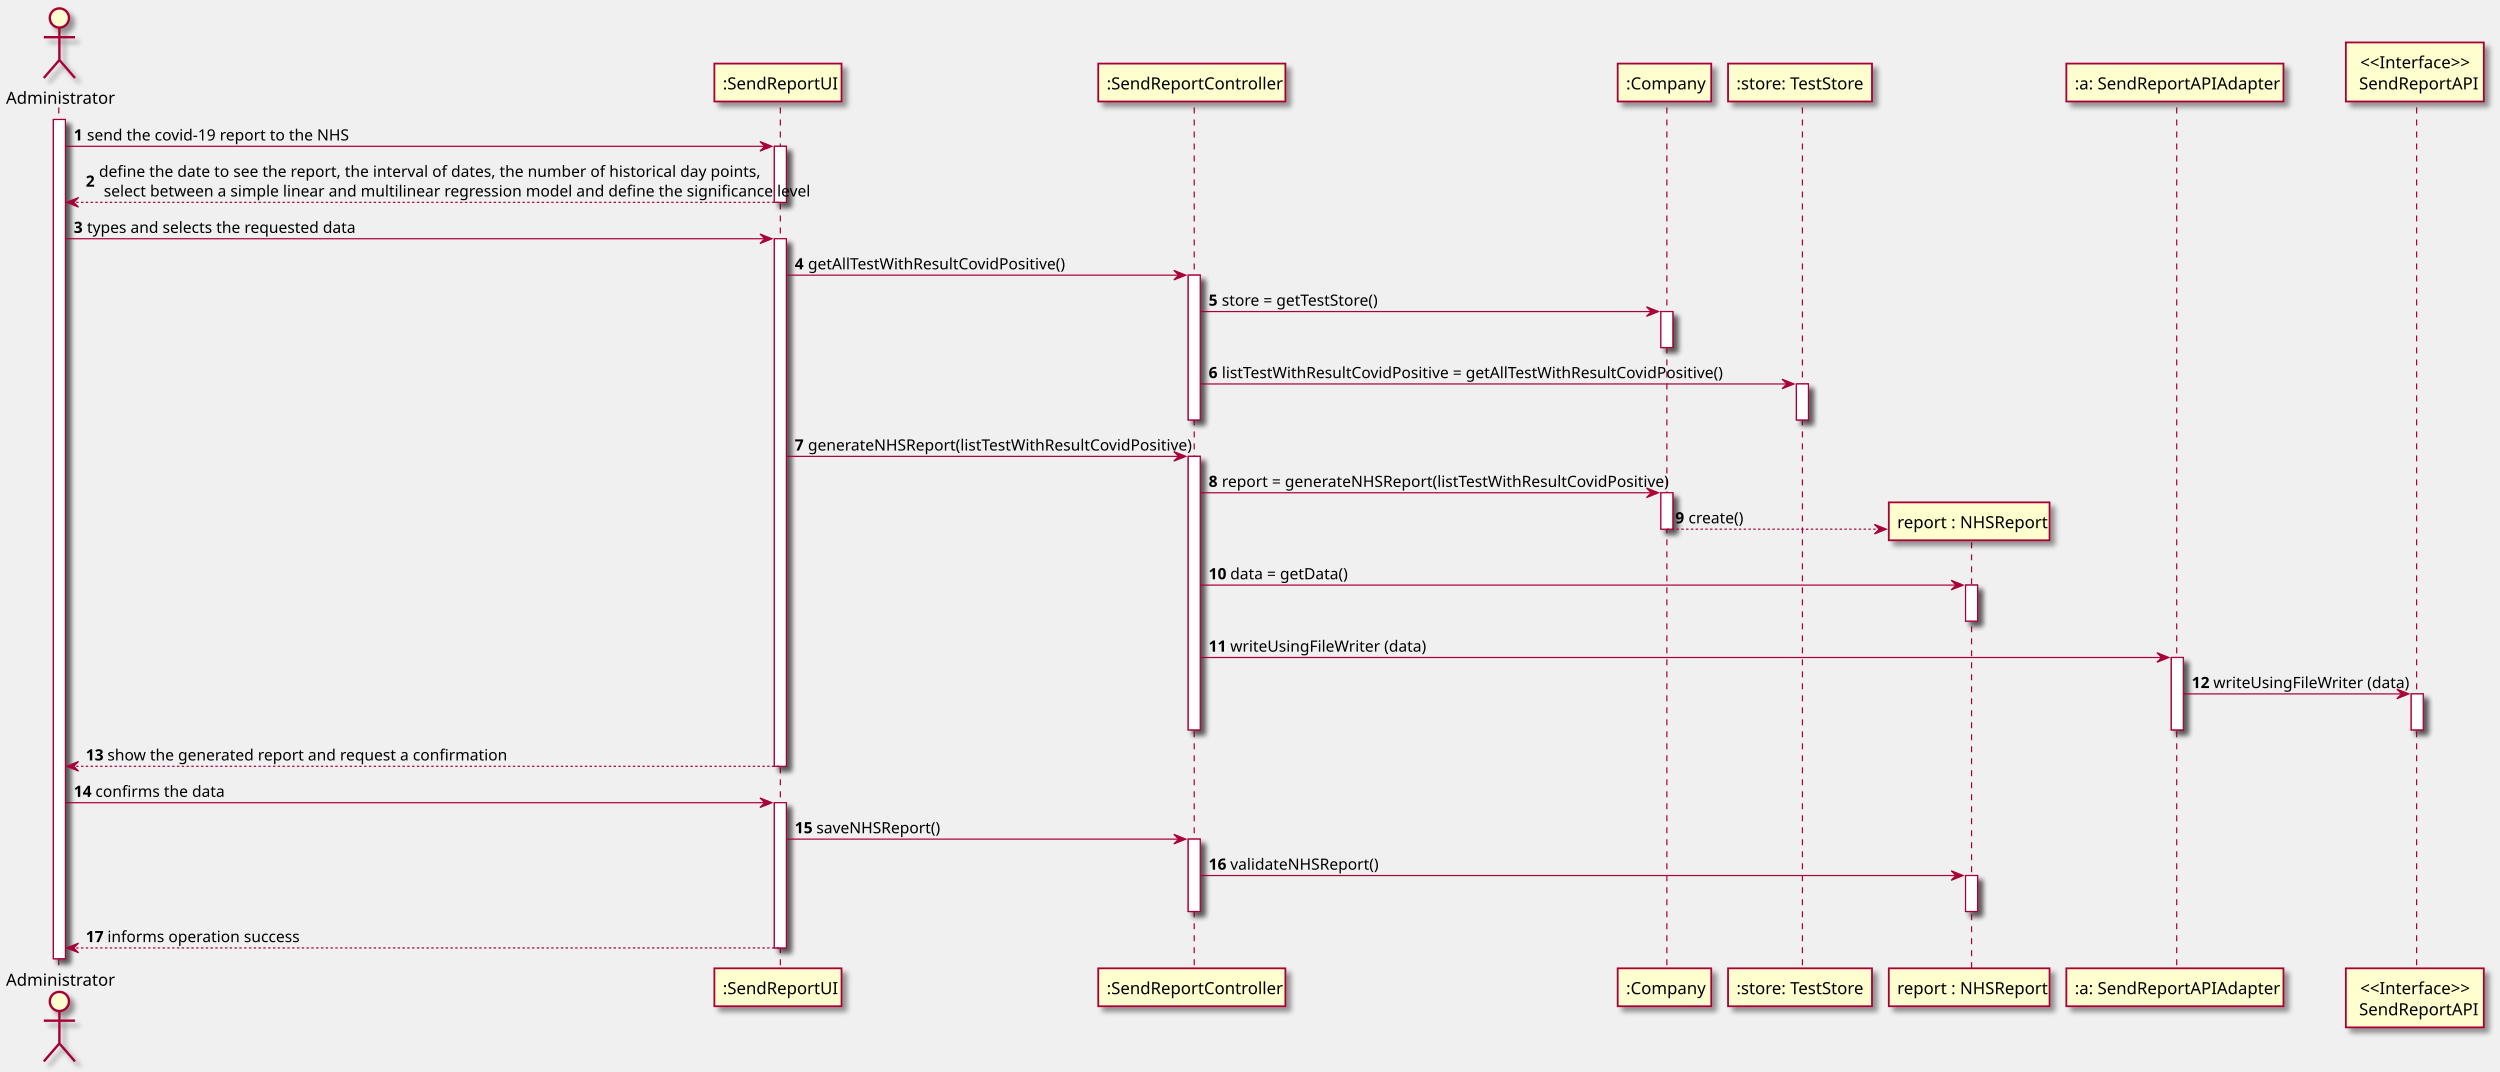
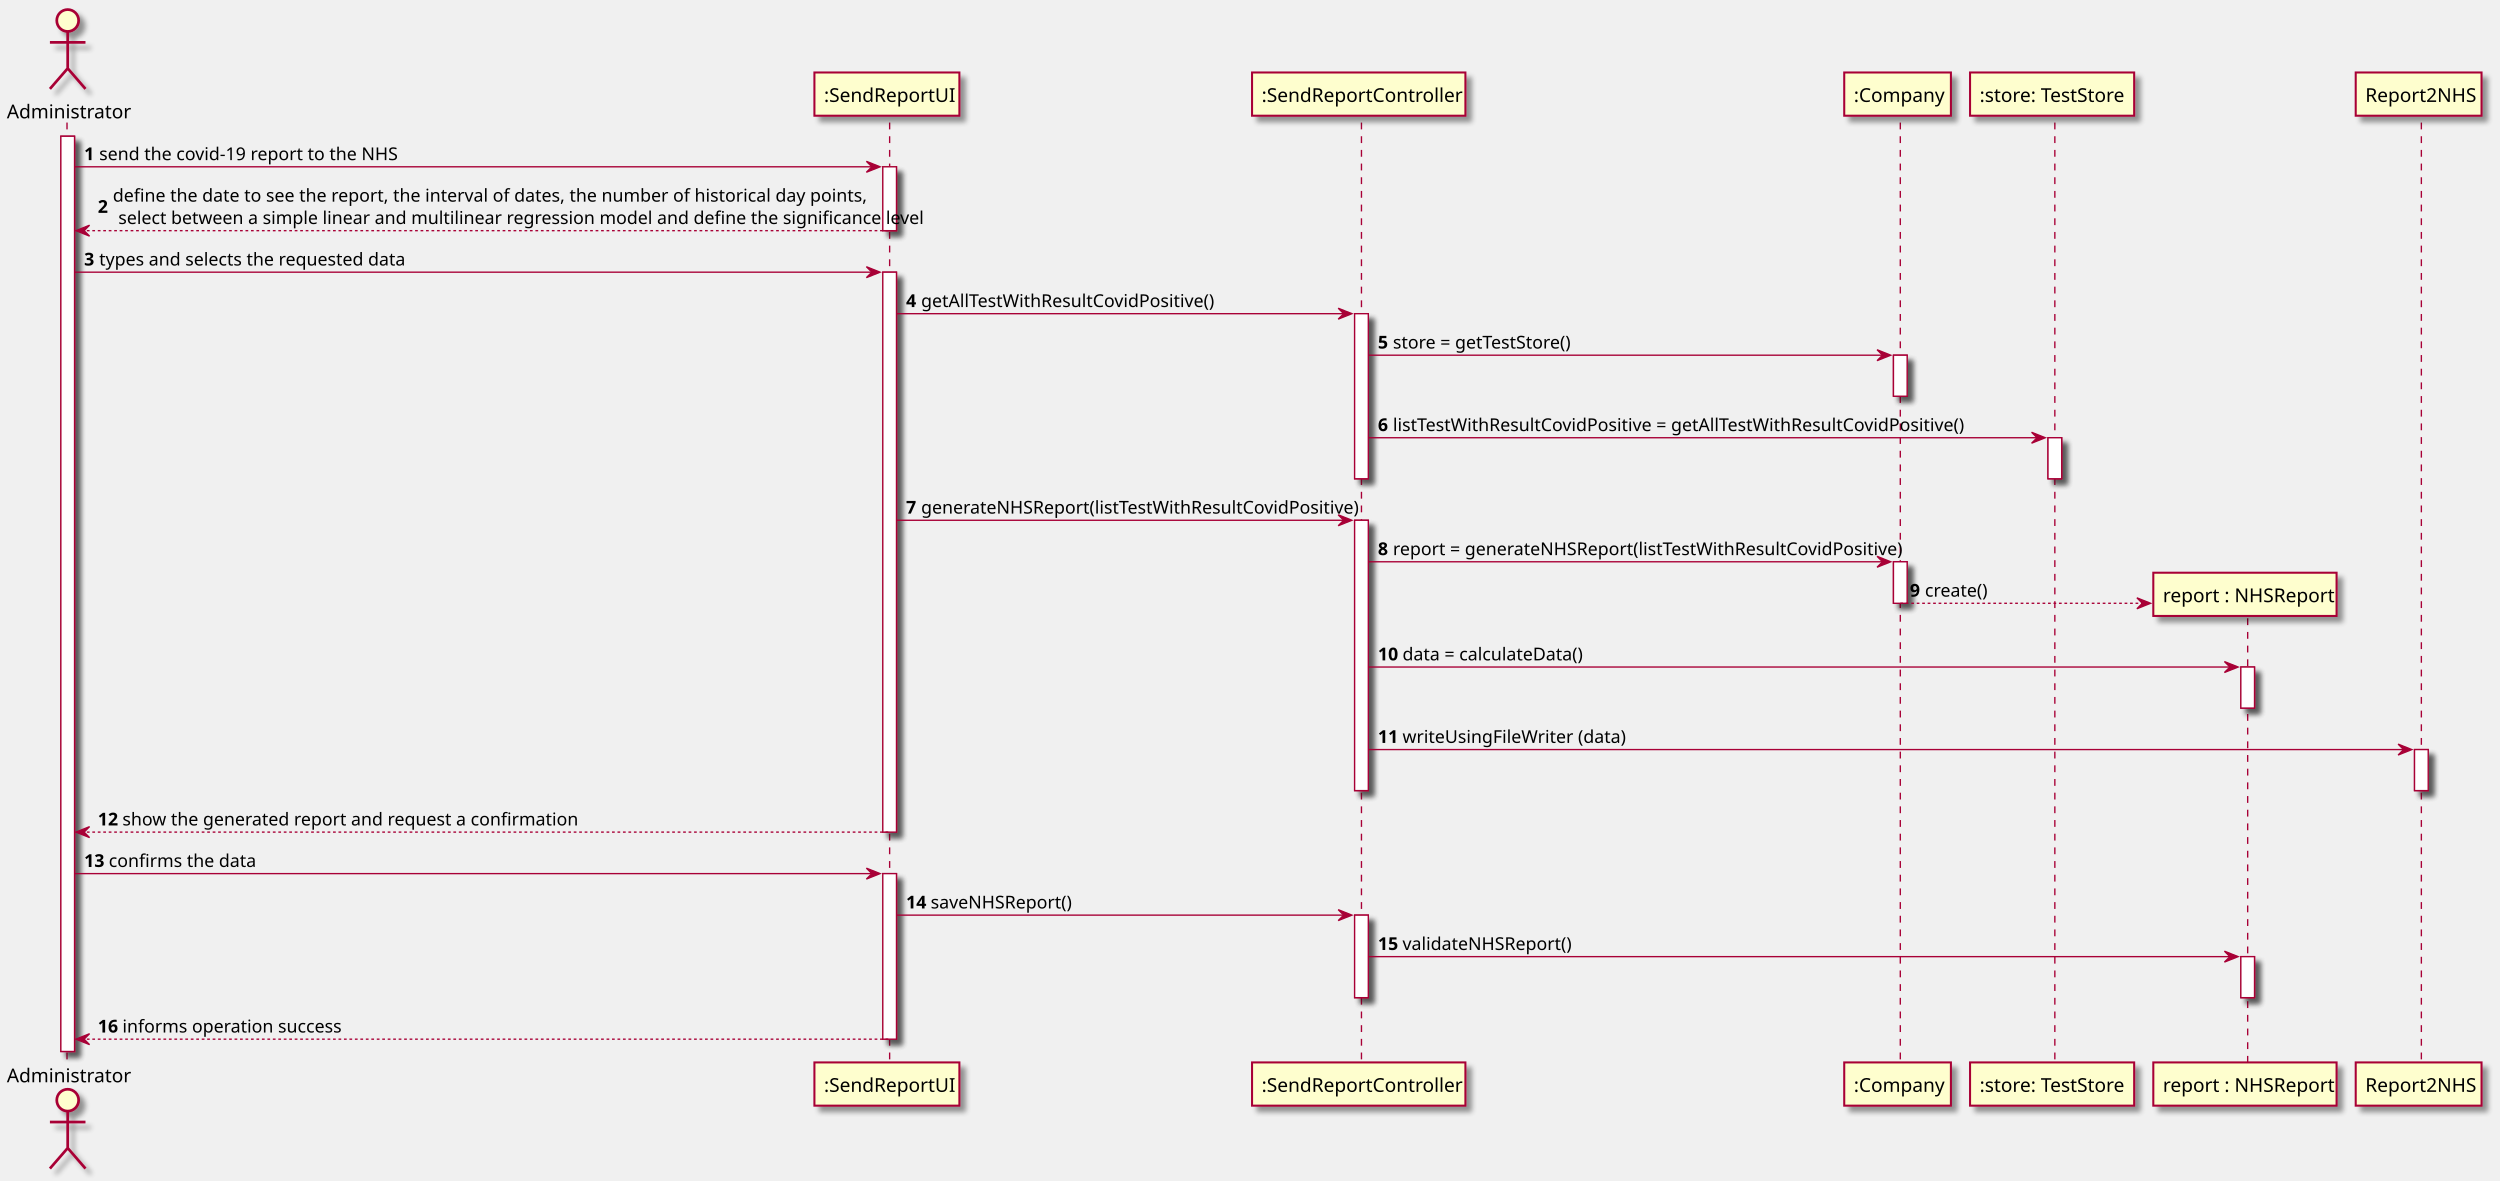
- <svg xmlns="http://www.w3.org/2000/svg" contentScriptType="application/ecmascript" contentStyleType="text/css" height="893px" preserveAspectRatio="none" style="width:2084px;height:893px;" version="1.1" viewBox="0 0 2084 893" width="2084px" zoomAndPan="magnify">
+ <svg xmlns="http://www.w3.org/2000/svg" contentScriptType="application/ecmascript" contentStyleType="text/css" height="863px" preserveAspectRatio="none" style="width:1828px;height:863px;" version="1.1" viewBox="0 0 1828 863" width="1828px" zoomAndPan="magnify">
  <defs>
-     <filter height="300%" id="fz4m3hgzjicic" width="300%" x="-1" y="-1">
+     <filter height="300%" id="f1ofck6thj47mk" width="300%" x="-1" y="-1">
      <feGaussianBlur result="blurOut" stdDeviation="2.0" />
      <feColorMatrix in="blurOut" result="blurOut2" type="matrix" values="0 0 0 0 0 0 0 0 0 0 0 0 0 0 0 0 0 0 .4 0" />
      <feOffset dx="4.0" dy="4.0" in="blurOut2" result="blurOut3" />
      <feBlend in="SourceGraphic" in2="blurOut3" mode="normal" />
    </filter>
  </defs>
  <g>
-     <rect fill="#FFFFFF" filter="url(#fz4m3hgzjicic)" height="699.586" style="stroke:#A80036;stroke-width:1.0;" width="10" x="44.5" y="99.609" />
-     <rect fill="#FFFFFF" filter="url(#fz4m3hgzjicic)" height="46.703" style="stroke:#A80036;stroke-width:1.0;" width="10" x="645.5" y="121.961" />
-     <rect fill="#FFFFFF" filter="url(#fz4m3hgzjicic)" height="439.773" style="stroke:#A80036;stroke-width:1.0;" width="10" x="645.5" y="199.016" />
-     <rect fill="#FFFFFF" filter="url(#fz4m3hgzjicic)" height="121.055" style="stroke:#A80036;stroke-width:1.0;" width="10" x="645.5" y="669.141" />
-     <rect fill="#FFFFFF" filter="url(#fz4m3hgzjicic)" height="120.703" style="stroke:#A80036;stroke-width:1.0;" width="10" x="990.5" y="229.367" />
-     <rect fill="#FFFFFF" filter="url(#fz4m3hgzjicic)" height="228.016" style="stroke:#A80036;stroke-width:1.0;" width="10" x="990.5" y="380.422" />
-     <rect fill="#FFFFFF" filter="url(#fz4m3hgzjicic)" height="60.352" style="stroke:#A80036;stroke-width:1.0;" width="10" x="990.5" y="699.492" />
-     <rect fill="#FFFFFF" filter="url(#fz4m3hgzjicic)" height="30" style="stroke:#A80036;stroke-width:1.0;" width="10" x="1384.5" y="259.719" />
-     <rect fill="#FFFFFF" filter="url(#fz4m3hgzjicic)" height="30.352" style="stroke:#A80036;stroke-width:1.0;" width="10" x="1384.5" y="410.773" />
-     <rect fill="#FFFFFF" filter="url(#fz4m3hgzjicic)" height="30" style="stroke:#A80036;stroke-width:1.0;" width="10" x="1497.5" y="320.07" />
-     <rect fill="#FFFFFF" filter="url(#fz4m3hgzjicic)" height="30" style="stroke:#A80036;stroke-width:1.0;" width="10" x="1638.5" y="487.734" />
-     <rect fill="#FFFFFF" filter="url(#fz4m3hgzjicic)" height="30" style="stroke:#A80036;stroke-width:1.0;" width="10" x="1638.5" y="729.844" />
-     <rect fill="#FFFFFF" filter="url(#fz4m3hgzjicic)" height="60.352" style="stroke:#A80036;stroke-width:1.0;" width="10" x="1810" y="548.086" />
-     <rect fill="#FFFFFF" filter="url(#fz4m3hgzjicic)" height="30" style="stroke:#A80036;stroke-width:1.0;" width="10" x="2010" y="578.438" />
-     <line style="stroke:#A80036;stroke-width:1.0;stroke-dasharray:5.0,5.0;" x1="49" x2="49" y1="89.609" y2="808.195" />
-     <line style="stroke:#A80036;stroke-width:1.0;stroke-dasharray:5.0,5.0;" x1="650.5" x2="650.5" y1="89.609" y2="808.195" />
-     <line style="stroke:#A80036;stroke-width:1.0;stroke-dasharray:5.0,5.0;" x1="995.5" x2="995.5" y1="89.609" y2="808.195" />
-     <line style="stroke:#A80036;stroke-width:1.0;stroke-dasharray:5.0,5.0;" x1="1389.5" x2="1389.5" y1="89.609" y2="808.195" />
-     <line style="stroke:#A80036;stroke-width:1.0;stroke-dasharray:5.0,5.0;" x1="1502.5" x2="1502.5" y1="89.609" y2="808.195" />
-     <line style="stroke:#A80036;stroke-width:1.0;stroke-dasharray:5.0,5.0;" x1="1643.5" x2="1643.5" y1="452.078" y2="808.195" />
-     <line style="stroke:#A80036;stroke-width:1.0;stroke-dasharray:5.0,5.0;" x1="1814.5" x2="1814.5" y1="89.609" y2="808.195" />
-     <line style="stroke:#A80036;stroke-width:1.0;stroke-dasharray:5.0,5.0;" x1="2014.5" x2="2014.5" y1="89.609" y2="808.195" />
+     <rect fill="#FFFFFF" filter="url(#f1ofck6thj47mk)" height="669.234" style="stroke:#A80036;stroke-width:1.0;" width="10" x="44.5" y="99.609" />
+     <rect fill="#FFFFFF" filter="url(#f1ofck6thj47mk)" height="46.703" style="stroke:#A80036;stroke-width:1.0;" width="10" x="645.5" y="121.961" />
+     <rect fill="#FFFFFF" filter="url(#f1ofck6thj47mk)" height="409.422" style="stroke:#A80036;stroke-width:1.0;" width="10" x="645.5" y="199.016" />
+     <rect fill="#FFFFFF" filter="url(#f1ofck6thj47mk)" height="121.055" style="stroke:#A80036;stroke-width:1.0;" width="10" x="645.5" y="638.789" />
+     <rect fill="#FFFFFF" filter="url(#f1ofck6thj47mk)" height="120.703" style="stroke:#A80036;stroke-width:1.0;" width="10" x="990.5" y="229.367" />
+     <rect fill="#FFFFFF" filter="url(#f1ofck6thj47mk)" height="197.664" style="stroke:#A80036;stroke-width:1.0;" width="10" x="990.5" y="380.422" />
+     <rect fill="#FFFFFF" filter="url(#f1ofck6thj47mk)" height="60.352" style="stroke:#A80036;stroke-width:1.0;" width="10" x="990.5" y="669.141" />
+     <rect fill="#FFFFFF" filter="url(#f1ofck6thj47mk)" height="30" style="stroke:#A80036;stroke-width:1.0;" width="10" x="1384.5" y="259.719" />
+     <rect fill="#FFFFFF" filter="url(#f1ofck6thj47mk)" height="30.352" style="stroke:#A80036;stroke-width:1.0;" width="10" x="1384.5" y="410.773" />
+     <rect fill="#FFFFFF" filter="url(#f1ofck6thj47mk)" height="30" style="stroke:#A80036;stroke-width:1.0;" width="10" x="1497.5" y="320.07" />
+     <rect fill="#FFFFFF" filter="url(#f1ofck6thj47mk)" height="30" style="stroke:#A80036;stroke-width:1.0;" width="10" x="1638.5" y="487.734" />
+     <rect fill="#FFFFFF" filter="url(#f1ofck6thj47mk)" height="30" style="stroke:#A80036;stroke-width:1.0;" width="10" x="1638.5" y="699.492" />
+     <rect fill="#FFFFFF" filter="url(#f1ofck6thj47mk)" height="30" style="stroke:#A80036;stroke-width:1.0;" width="10" x="1765.5" y="548.086" />
+     <line style="stroke:#A80036;stroke-width:1.0;stroke-dasharray:5.0,5.0;" x1="49" x2="49" y1="89.609" y2="777.844" />
+     <line style="stroke:#A80036;stroke-width:1.0;stroke-dasharray:5.0,5.0;" x1="650.5" x2="650.5" y1="89.609" y2="777.844" />
+     <line style="stroke:#A80036;stroke-width:1.0;stroke-dasharray:5.0,5.0;" x1="995.5" x2="995.5" y1="89.609" y2="777.844" />
+     <line style="stroke:#A80036;stroke-width:1.0;stroke-dasharray:5.0,5.0;" x1="1389.5" x2="1389.5" y1="89.609" y2="777.844" />
+     <line style="stroke:#A80036;stroke-width:1.0;stroke-dasharray:5.0,5.0;" x1="1502.5" x2="1502.5" y1="89.609" y2="777.844" />
+     <line style="stroke:#A80036;stroke-width:1.0;stroke-dasharray:5.0,5.0;" x1="1643.5" x2="1643.5" y1="452.078" y2="777.844" />
+     <line style="stroke:#A80036;stroke-width:1.0;stroke-dasharray:5.0,5.0;" x1="1770.5" x2="1770.5" y1="89.609" y2="777.844" />
    <text fill="#000000" font-family="sans-serif" font-size="14" lengthAdjust="spacing" textLength="83" x="5" y="86.533">Administrator</text>
-     <ellipse cx="49.5" cy="15" fill="#FEFECE" filter="url(#fz4m3hgzjicic)" rx="8" ry="8" style="stroke:#A80036;stroke-width:2.0;" />
-     <path d="M49.5,23 L49.5,50 M36.5,31 L62.5,31 M49.5,50 L36.5,65 M49.5,50 L62.5,65 " fill="none" filter="url(#fz4m3hgzjicic)" style="stroke:#A80036;stroke-width:2.0;" />
-     <text fill="#000000" font-family="sans-serif" font-size="14" lengthAdjust="spacing" textLength="83" x="5" y="821.729">Administrator</text>
-     <ellipse cx="49.5" cy="834.805" fill="#FEFECE" filter="url(#fz4m3hgzjicic)" rx="8" ry="8" style="stroke:#A80036;stroke-width:2.0;" />
-     <path d="M49.5,842.805 L49.5,869.805 M36.5,850.805 L62.5,850.805 M49.5,869.805 L36.5,884.805 M49.5,869.805 L62.5,884.805 " fill="none" filter="url(#fz4m3hgzjicic)" style="stroke:#A80036;stroke-width:2.0;" />
-     <rect fill="#FEFECE" filter="url(#fz4m3hgzjicic)" height="31.609" style="stroke:#A80036;stroke-width:1.5;" width="106" x="595.5" y="53" />
+     <ellipse cx="49.5" cy="15" fill="#FEFECE" filter="url(#f1ofck6thj47mk)" rx="8" ry="8" style="stroke:#A80036;stroke-width:2.0;" />
+     <path d="M49.5,23 L49.5,50 M36.5,31 L62.5,31 M49.5,50 L36.5,65 M49.5,50 L62.5,65 " fill="none" filter="url(#f1ofck6thj47mk)" style="stroke:#A80036;stroke-width:2.0;" />
+     <text fill="#000000" font-family="sans-serif" font-size="14" lengthAdjust="spacing" textLength="83" x="5" y="791.377">Administrator</text>
+     <ellipse cx="49.5" cy="804.453" fill="#FEFECE" filter="url(#f1ofck6thj47mk)" rx="8" ry="8" style="stroke:#A80036;stroke-width:2.0;" />
+     <path d="M49.5,812.453 L49.5,839.453 M36.5,820.453 L62.5,820.453 M49.5,839.453 L36.5,854.453 M49.5,839.453 L62.5,854.453 " fill="none" filter="url(#f1ofck6thj47mk)" style="stroke:#A80036;stroke-width:2.0;" />
+     <rect fill="#FEFECE" filter="url(#f1ofck6thj47mk)" height="31.609" style="stroke:#A80036;stroke-width:1.5;" width="106" x="595.5" y="53" />
    <text fill="#000000" font-family="sans-serif" font-size="14" lengthAdjust="spacing" textLength="92" x="602.5" y="74.533">:SendReportUI</text>
-     <rect fill="#FEFECE" filter="url(#fz4m3hgzjicic)" height="31.609" style="stroke:#A80036;stroke-width:1.5;" width="106" x="595.5" y="807.195" />
-     <text fill="#000000" font-family="sans-serif" font-size="14" lengthAdjust="spacing" textLength="92" x="602.5" y="828.729">:SendReportUI</text>
-     <rect fill="#FEFECE" filter="url(#fz4m3hgzjicic)" height="31.609" style="stroke:#A80036;stroke-width:1.5;" width="156" x="915.5" y="53" />
+     <rect fill="#FEFECE" filter="url(#f1ofck6thj47mk)" height="31.609" style="stroke:#A80036;stroke-width:1.5;" width="106" x="595.5" y="776.844" />
+     <text fill="#000000" font-family="sans-serif" font-size="14" lengthAdjust="spacing" textLength="92" x="602.5" y="798.377">:SendReportUI</text>
+     <rect fill="#FEFECE" filter="url(#f1ofck6thj47mk)" height="31.609" style="stroke:#A80036;stroke-width:1.5;" width="156" x="915.5" y="53" />
    <text fill="#000000" font-family="sans-serif" font-size="14" lengthAdjust="spacing" textLength="142" x="922.5" y="74.533">:SendReportController</text>
-     <rect fill="#FEFECE" filter="url(#fz4m3hgzjicic)" height="31.609" style="stroke:#A80036;stroke-width:1.5;" width="156" x="915.5" y="807.195" />
-     <text fill="#000000" font-family="sans-serif" font-size="14" lengthAdjust="spacing" textLength="142" x="922.5" y="828.729">:SendReportController</text>
-     <rect fill="#FEFECE" filter="url(#fz4m3hgzjicic)" height="31.609" style="stroke:#A80036;stroke-width:1.5;" width="78" x="1348.5" y="53" />
+     <rect fill="#FEFECE" filter="url(#f1ofck6thj47mk)" height="31.609" style="stroke:#A80036;stroke-width:1.5;" width="156" x="915.5" y="776.844" />
+     <text fill="#000000" font-family="sans-serif" font-size="14" lengthAdjust="spacing" textLength="142" x="922.5" y="798.377">:SendReportController</text>
+     <rect fill="#FEFECE" filter="url(#f1ofck6thj47mk)" height="31.609" style="stroke:#A80036;stroke-width:1.5;" width="78" x="1348.5" y="53" />
    <text fill="#000000" font-family="sans-serif" font-size="14" lengthAdjust="spacing" textLength="64" x="1355.5" y="74.533">:Company</text>
-     <rect fill="#FEFECE" filter="url(#fz4m3hgzjicic)" height="31.609" style="stroke:#A80036;stroke-width:1.5;" width="78" x="1348.5" y="807.195" />
-     <text fill="#000000" font-family="sans-serif" font-size="14" lengthAdjust="spacing" textLength="64" x="1355.5" y="828.729">:Company</text>
-     <rect fill="#FEFECE" filter="url(#fz4m3hgzjicic)" height="31.609" style="stroke:#A80036;stroke-width:1.5;" width="120" x="1440.5" y="53" />
+     <rect fill="#FEFECE" filter="url(#f1ofck6thj47mk)" height="31.609" style="stroke:#A80036;stroke-width:1.5;" width="78" x="1348.5" y="776.844" />
+     <text fill="#000000" font-family="sans-serif" font-size="14" lengthAdjust="spacing" textLength="64" x="1355.5" y="798.377">:Company</text>
+     <rect fill="#FEFECE" filter="url(#f1ofck6thj47mk)" height="31.609" style="stroke:#A80036;stroke-width:1.5;" width="120" x="1440.5" y="53" />
    <text fill="#000000" font-family="sans-serif" font-size="14" lengthAdjust="spacing" textLength="106" x="1447.5" y="74.533">:store: TestStore</text>
-     <rect fill="#FEFECE" filter="url(#fz4m3hgzjicic)" height="31.609" style="stroke:#A80036;stroke-width:1.5;" width="120" x="1440.5" y="807.195" />
-     <text fill="#000000" font-family="sans-serif" font-size="14" lengthAdjust="spacing" textLength="106" x="1447.5" y="828.729">:store: TestStore</text>
-     <rect fill="#FEFECE" filter="url(#fz4m3hgzjicic)" height="31.609" style="stroke:#A80036;stroke-width:1.5;" width="134" x="1574.5" y="807.195" />
-     <text fill="#000000" font-family="sans-serif" font-size="14" lengthAdjust="spacing" textLength="120" x="1581.5" y="828.729">report : NHSReport</text>
-     <rect fill="#FEFECE" filter="url(#fz4m3hgzjicic)" height="31.609" style="stroke:#A80036;stroke-width:1.5;" width="181" x="1722.5" y="53" />
-     <text fill="#000000" font-family="sans-serif" font-size="14" lengthAdjust="spacing" textLength="167" x="1729.5" y="74.533">:a: SendReportAPIAdapter</text>
-     <rect fill="#FEFECE" filter="url(#fz4m3hgzjicic)" height="31.609" style="stroke:#A80036;stroke-width:1.5;" width="181" x="1722.5" y="807.195" />
-     <text fill="#000000" font-family="sans-serif" font-size="14" lengthAdjust="spacing" textLength="167" x="1729.5" y="828.729">:a: SendReportAPIAdapter</text>
-     <rect fill="#FEFECE" filter="url(#fz4m3hgzjicic)" height="49.219" style="stroke:#A80036;stroke-width:1.5;" width="115" x="1955.5" y="35.391" />
-     <text fill="#000000" font-family="sans-serif" font-size="14" lengthAdjust="spacing" textLength="87" x="1967.5" y="56.924">&lt;&lt;Interface&gt;&gt;</text>
-     <text fill="#000000" font-family="sans-serif" font-size="14" lengthAdjust="spacing" textLength="97" x="1966.5" y="74.533">SendReportAPI</text>
-     <rect fill="#FEFECE" filter="url(#fz4m3hgzjicic)" height="49.219" style="stroke:#A80036;stroke-width:1.5;" width="115" x="1955.5" y="807.195" />
-     <text fill="#000000" font-family="sans-serif" font-size="14" lengthAdjust="spacing" textLength="87" x="1967.5" y="828.729">&lt;&lt;Interface&gt;&gt;</text>
-     <text fill="#000000" font-family="sans-serif" font-size="14" lengthAdjust="spacing" textLength="97" x="1966.5" y="846.338">SendReportAPI</text>
-     <rect fill="#FFFFFF" filter="url(#fz4m3hgzjicic)" height="699.586" style="stroke:#A80036;stroke-width:1.0;" width="10" x="44.5" y="99.609" />
-     <rect fill="#FFFFFF" filter="url(#fz4m3hgzjicic)" height="46.703" style="stroke:#A80036;stroke-width:1.0;" width="10" x="645.5" y="121.961" />
-     <rect fill="#FFFFFF" filter="url(#fz4m3hgzjicic)" height="439.773" style="stroke:#A80036;stroke-width:1.0;" width="10" x="645.5" y="199.016" />
-     <rect fill="#FFFFFF" filter="url(#fz4m3hgzjicic)" height="121.055" style="stroke:#A80036;stroke-width:1.0;" width="10" x="645.5" y="669.141" />
-     <rect fill="#FFFFFF" filter="url(#fz4m3hgzjicic)" height="120.703" style="stroke:#A80036;stroke-width:1.0;" width="10" x="990.5" y="229.367" />
-     <rect fill="#FFFFFF" filter="url(#fz4m3hgzjicic)" height="228.016" style="stroke:#A80036;stroke-width:1.0;" width="10" x="990.5" y="380.422" />
-     <rect fill="#FFFFFF" filter="url(#fz4m3hgzjicic)" height="60.352" style="stroke:#A80036;stroke-width:1.0;" width="10" x="990.5" y="699.492" />
-     <rect fill="#FFFFFF" filter="url(#fz4m3hgzjicic)" height="30" style="stroke:#A80036;stroke-width:1.0;" width="10" x="1384.5" y="259.719" />
-     <rect fill="#FFFFFF" filter="url(#fz4m3hgzjicic)" height="30.352" style="stroke:#A80036;stroke-width:1.0;" width="10" x="1384.5" y="410.773" />
-     <rect fill="#FFFFFF" filter="url(#fz4m3hgzjicic)" height="30" style="stroke:#A80036;stroke-width:1.0;" width="10" x="1497.5" y="320.07" />
-     <rect fill="#FFFFFF" filter="url(#fz4m3hgzjicic)" height="30" style="stroke:#A80036;stroke-width:1.0;" width="10" x="1638.5" y="487.734" />
-     <rect fill="#FFFFFF" filter="url(#fz4m3hgzjicic)" height="30" style="stroke:#A80036;stroke-width:1.0;" width="10" x="1638.5" y="729.844" />
-     <rect fill="#FFFFFF" filter="url(#fz4m3hgzjicic)" height="60.352" style="stroke:#A80036;stroke-width:1.0;" width="10" x="1810" y="548.086" />
-     <rect fill="#FFFFFF" filter="url(#fz4m3hgzjicic)" height="30" style="stroke:#A80036;stroke-width:1.0;" width="10" x="2010" y="578.438" />
+     <rect fill="#FEFECE" filter="url(#f1ofck6thj47mk)" height="31.609" style="stroke:#A80036;stroke-width:1.5;" width="120" x="1440.5" y="776.844" />
+     <text fill="#000000" font-family="sans-serif" font-size="14" lengthAdjust="spacing" textLength="106" x="1447.5" y="798.377">:store: TestStore</text>
+     <rect fill="#FEFECE" filter="url(#f1ofck6thj47mk)" height="31.609" style="stroke:#A80036;stroke-width:1.5;" width="134" x="1574.5" y="776.844" />
+     <text fill="#000000" font-family="sans-serif" font-size="14" lengthAdjust="spacing" textLength="120" x="1581.5" y="798.377">report : NHSReport</text>
+     <rect fill="#FEFECE" filter="url(#f1ofck6thj47mk)" height="31.609" style="stroke:#A80036;stroke-width:1.5;" width="92" x="1722.5" y="53" />
+     <text fill="#000000" font-family="sans-serif" font-size="14" lengthAdjust="spacing" textLength="78" x="1729.5" y="74.533">Report2NHS</text>
+     <rect fill="#FEFECE" filter="url(#f1ofck6thj47mk)" height="31.609" style="stroke:#A80036;stroke-width:1.5;" width="92" x="1722.5" y="776.844" />
+     <text fill="#000000" font-family="sans-serif" font-size="14" lengthAdjust="spacing" textLength="78" x="1729.5" y="798.377">Report2NHS</text>
+     <rect fill="#FFFFFF" filter="url(#f1ofck6thj47mk)" height="669.234" style="stroke:#A80036;stroke-width:1.0;" width="10" x="44.5" y="99.609" />
+     <rect fill="#FFFFFF" filter="url(#f1ofck6thj47mk)" height="46.703" style="stroke:#A80036;stroke-width:1.0;" width="10" x="645.5" y="121.961" />
+     <rect fill="#FFFFFF" filter="url(#f1ofck6thj47mk)" height="409.422" style="stroke:#A80036;stroke-width:1.0;" width="10" x="645.5" y="199.016" />
+     <rect fill="#FFFFFF" filter="url(#f1ofck6thj47mk)" height="121.055" style="stroke:#A80036;stroke-width:1.0;" width="10" x="645.5" y="638.789" />
+     <rect fill="#FFFFFF" filter="url(#f1ofck6thj47mk)" height="120.703" style="stroke:#A80036;stroke-width:1.0;" width="10" x="990.5" y="229.367" />
+     <rect fill="#FFFFFF" filter="url(#f1ofck6thj47mk)" height="197.664" style="stroke:#A80036;stroke-width:1.0;" width="10" x="990.5" y="380.422" />
+     <rect fill="#FFFFFF" filter="url(#f1ofck6thj47mk)" height="60.352" style="stroke:#A80036;stroke-width:1.0;" width="10" x="990.5" y="669.141" />
+     <rect fill="#FFFFFF" filter="url(#f1ofck6thj47mk)" height="30" style="stroke:#A80036;stroke-width:1.0;" width="10" x="1384.5" y="259.719" />
+     <rect fill="#FFFFFF" filter="url(#f1ofck6thj47mk)" height="30.352" style="stroke:#A80036;stroke-width:1.0;" width="10" x="1384.5" y="410.773" />
+     <rect fill="#FFFFFF" filter="url(#f1ofck6thj47mk)" height="30" style="stroke:#A80036;stroke-width:1.0;" width="10" x="1497.5" y="320.07" />
+     <rect fill="#FFFFFF" filter="url(#f1ofck6thj47mk)" height="30" style="stroke:#A80036;stroke-width:1.0;" width="10" x="1638.5" y="487.734" />
+     <rect fill="#FFFFFF" filter="url(#f1ofck6thj47mk)" height="30" style="stroke:#A80036;stroke-width:1.0;" width="10" x="1638.5" y="699.492" />
+     <rect fill="#FFFFFF" filter="url(#f1ofck6thj47mk)" height="30" style="stroke:#A80036;stroke-width:1.0;" width="10" x="1765.5" y="548.086" />
    <polygon fill="#A80036" points="633.5,117.961,643.5,121.961,633.5,125.961,637.5,121.961" style="stroke:#A80036;stroke-width:1.0;" />
    <line style="stroke:#A80036;stroke-width:1.0;" x1="54.5" x2="639.5" y1="121.961" y2="121.961" />
    <text fill="#000000" font-family="sans-serif" font-size="13" font-weight="bold" lengthAdjust="spacing" textLength="7" x="61.5" y="117.105">1</text>
    <text fill="#000000" font-family="sans-serif" font-size="13" lengthAdjust="spacing" textLength="206" x="72.5" y="117.105">send the covid-19 report to the NHS</text>
    <polygon fill="#A80036" points="65.5,164.664,55.5,168.664,65.5,172.664,61.5,168.664" style="stroke:#A80036;stroke-width:1.0;" />
    <line style="stroke:#A80036;stroke-width:1.0;stroke-dasharray:2.0,2.0;" x1="59.5" x2="649.5" y1="168.664" y2="168.664" />
    <text fill="#000000" font-family="sans-serif" font-size="13" font-weight="bold" lengthAdjust="spacing" textLength="7" x="71.5" y="155.632">2</text>
    <text fill="#000000" font-family="sans-serif" font-size="13" lengthAdjust="spacing" textLength="515" x="82.5" y="147.456">define the date to see the report, the interval of dates, the number of historical day points,</text>
    <text fill="#000000" font-family="sans-serif" font-size="13" lengthAdjust="spacing" textLength="552" x="86.5" y="163.808">select between a simple linear and multilinear regression model and define the significance level</text>
    <polygon fill="#A80036" points="633.5,195.016,643.5,199.016,633.5,203.016,637.5,199.016" style="stroke:#A80036;stroke-width:1.0;" />
    <line style="stroke:#A80036;stroke-width:1.0;" x1="54.5" x2="639.5" y1="199.016" y2="199.016" />
    <text fill="#000000" font-family="sans-serif" font-size="13" font-weight="bold" lengthAdjust="spacing" textLength="7" x="61.5" y="194.159">3</text>
    <text fill="#000000" font-family="sans-serif" font-size="13" lengthAdjust="spacing" textLength="215" x="72.5" y="194.159">types and selects the requested data</text>
    <polygon fill="#A80036" points="978.5,225.367,988.5,229.367,978.5,233.367,982.5,229.367" style="stroke:#A80036;stroke-width:1.0;" />
    <line style="stroke:#A80036;stroke-width:1.0;" x1="655.5" x2="984.5" y1="229.367" y2="229.367" />
    <text fill="#000000" font-family="sans-serif" font-size="13" font-weight="bold" lengthAdjust="spacing" textLength="7" x="662.5" y="224.511">4</text>
    <text fill="#000000" font-family="sans-serif" font-size="13" lengthAdjust="spacing" textLength="206" x="673.5" y="224.511">getAllTestWithResultCovidPositive()</text>
    <polygon fill="#A80036" points="1372.5,255.719,1382.5,259.719,1372.5,263.719,1376.5,259.719" style="stroke:#A80036;stroke-width:1.0;" />
    <line style="stroke:#A80036;stroke-width:1.0;" x1="1000.5" x2="1378.5" y1="259.719" y2="259.719" />
    <text fill="#000000" font-family="sans-serif" font-size="13" font-weight="bold" lengthAdjust="spacing" textLength="7" x="1007.5" y="254.862">5</text>
    <text fill="#000000" font-family="sans-serif" font-size="13" lengthAdjust="spacing" textLength="127" x="1018.5" y="254.862">store = getTestStore()</text>
    <polygon fill="#A80036" points="1485.5,316.07,1495.5,320.07,1485.5,324.07,1489.5,320.07" style="stroke:#A80036;stroke-width:1.0;" />
    <line style="stroke:#A80036;stroke-width:1.0;" x1="1000.5" x2="1491.5" y1="320.07" y2="320.07" />
    <text fill="#000000" font-family="sans-serif" font-size="13" font-weight="bold" lengthAdjust="spacing" textLength="7" x="1007.5" y="315.214">6</text>
    <text fill="#000000" font-family="sans-serif" font-size="13" lengthAdjust="spacing" textLength="404" x="1018.5" y="315.214">listTestWithResultCovidPositive = getAllTestWithResultCovidPositive()</text>
    <polygon fill="#A80036" points="978.5,376.422,988.5,380.422,978.5,384.422,982.5,380.422" style="stroke:#A80036;stroke-width:1.0;" />
    <line style="stroke:#A80036;stroke-width:1.0;" x1="655.5" x2="984.5" y1="380.422" y2="380.422" />
    <text fill="#000000" font-family="sans-serif" font-size="13" font-weight="bold" lengthAdjust="spacing" textLength="7" x="662.5" y="375.565">7</text>
    <text fill="#000000" font-family="sans-serif" font-size="13" lengthAdjust="spacing" textLength="305" x="673.5" y="375.565">generateNHSReport(listTestWithResultCovidPositive)</text>
    <polygon fill="#A80036" points="1372.5,406.773,1382.5,410.773,1372.5,414.773,1376.5,410.773" style="stroke:#A80036;stroke-width:1.0;" />
    <line style="stroke:#A80036;stroke-width:1.0;" x1="1000.5" x2="1378.5" y1="410.773" y2="410.773" />
    <text fill="#000000" font-family="sans-serif" font-size="13" font-weight="bold" lengthAdjust="spacing" textLength="7" x="1007.5" y="405.917">8</text>
    <text fill="#000000" font-family="sans-serif" font-size="13" lengthAdjust="spacing" textLength="354" x="1018.5" y="405.917">report = generateNHSReport(listTestWithResultCovidPositive)</text>
    <polygon fill="#A80036" points="1562.5,437.125,1572.5,441.125,1562.5,445.125,1566.5,441.125" style="stroke:#A80036;stroke-width:1.0;" />
    <line style="stroke:#A80036;stroke-width:1.0;stroke-dasharray:2.0,2.0;" x1="1389.5" x2="1568.5" y1="441.125" y2="441.125" />
    <text fill="#000000" font-family="sans-serif" font-size="13" font-weight="bold" lengthAdjust="spacing" textLength="7" x="1396.5" y="436.269">9</text>
    <text fill="#000000" font-family="sans-serif" font-size="13" lengthAdjust="spacing" textLength="44" x="1407.5" y="436.269">create()</text>
-     <rect fill="#FEFECE" filter="url(#fz4m3hgzjicic)" height="31.609" style="stroke:#A80036;stroke-width:1.5;" width="134" x="1574.5" y="418.773" />
+     <rect fill="#FEFECE" filter="url(#f1ofck6thj47mk)" height="31.609" style="stroke:#A80036;stroke-width:1.5;" width="134" x="1574.5" y="418.773" />
    <text fill="#000000" font-family="sans-serif" font-size="14" lengthAdjust="spacing" textLength="120" x="1581.5" y="440.307">report : NHSReport</text>
    <polygon fill="#A80036" points="1626.5,483.734,1636.5,487.734,1626.5,491.734,1630.5,487.734" style="stroke:#A80036;stroke-width:1.0;" />
    <line style="stroke:#A80036;stroke-width:1.0;" x1="1000.5" x2="1632.5" y1="487.734" y2="487.734" />
    <text fill="#000000" font-family="sans-serif" font-size="13" font-weight="bold" lengthAdjust="spacing" textLength="14" x="1007.5" y="482.878">10</text>
-     <text fill="#000000" font-family="sans-serif" font-size="13" lengthAdjust="spacing" textLength="94" x="1025.5" y="482.878">data = getData()</text>
-     <polygon fill="#A80036" points="1798,544.086,1808,548.086,1798,552.086,1802,548.086" style="stroke:#A80036;stroke-width:1.0;" />
-     <line style="stroke:#A80036;stroke-width:1.0;" x1="1000.5" x2="1804" y1="548.086" y2="548.086" />
+     <text fill="#000000" font-family="sans-serif" font-size="13" lengthAdjust="spacing" textLength="128" x="1025.5" y="482.878">data = calculateData()</text>
+     <polygon fill="#A80036" points="1753.5,544.086,1763.5,548.086,1753.5,552.086,1757.5,548.086" style="stroke:#A80036;stroke-width:1.0;" />
+     <line style="stroke:#A80036;stroke-width:1.0;" x1="1000.5" x2="1759.5" y1="548.086" y2="548.086" />
    <text fill="#000000" font-family="sans-serif" font-size="13" font-weight="bold" lengthAdjust="spacing" textLength="14" x="1007.5" y="543.23">11</text>
    <text fill="#000000" font-family="sans-serif" font-size="13" lengthAdjust="spacing" textLength="153" x="1025.5" y="543.23">writeUsingFileWriter (data)</text>
-     <polygon fill="#A80036" points="1998,574.438,2008,578.438,1998,582.438,2002,578.438" style="stroke:#A80036;stroke-width:1.0;" />
-     <line style="stroke:#A80036;stroke-width:1.0;" x1="1820" x2="2004" y1="578.438" y2="578.438" />
-     <text fill="#000000" font-family="sans-serif" font-size="13" font-weight="bold" lengthAdjust="spacing" textLength="14" x="1827" y="573.581">12</text>
-     <text fill="#000000" font-family="sans-serif" font-size="13" lengthAdjust="spacing" textLength="153" x="1845" y="573.581">writeUsingFileWriter (data)</text>
-     <polygon fill="#A80036" points="65.5,634.789,55.5,638.789,65.5,642.789,61.5,638.789" style="stroke:#A80036;stroke-width:1.0;" />
-     <line style="stroke:#A80036;stroke-width:1.0;stroke-dasharray:2.0,2.0;" x1="59.5" x2="649.5" y1="638.789" y2="638.789" />
-     <text fill="#000000" font-family="sans-serif" font-size="13" font-weight="bold" lengthAdjust="spacing" textLength="14" x="71.5" y="633.933">13</text>
-     <text fill="#000000" font-family="sans-serif" font-size="13" lengthAdjust="spacing" textLength="307" x="89.5" y="633.933">show the generated report and request a confirmation</text>
-     <polygon fill="#A80036" points="633.5,665.141,643.5,669.141,633.5,673.141,637.5,669.141" style="stroke:#A80036;stroke-width:1.0;" />
-     <line style="stroke:#A80036;stroke-width:1.0;" x1="54.5" x2="639.5" y1="669.141" y2="669.141" />
-     <text fill="#000000" font-family="sans-serif" font-size="13" font-weight="bold" lengthAdjust="spacing" textLength="14" x="61.5" y="664.284">14</text>
-     <text fill="#000000" font-family="sans-serif" font-size="13" lengthAdjust="spacing" textLength="100" x="79.5" y="664.284">confirms the data</text>
-     <polygon fill="#A80036" points="978.5,695.492,988.5,699.492,978.5,703.492,982.5,699.492" style="stroke:#A80036;stroke-width:1.0;" />
-     <line style="stroke:#A80036;stroke-width:1.0;" x1="655.5" x2="984.5" y1="699.492" y2="699.492" />
-     <text fill="#000000" font-family="sans-serif" font-size="13" font-weight="bold" lengthAdjust="spacing" textLength="14" x="662.5" y="694.636">15</text>
-     <text fill="#000000" font-family="sans-serif" font-size="13" lengthAdjust="spacing" textLength="99" x="680.5" y="694.636">saveNHSReport()</text>
-     <polygon fill="#A80036" points="1626.5,725.844,1636.5,729.844,1626.5,733.844,1630.5,729.844" style="stroke:#A80036;stroke-width:1.0;" />
-     <line style="stroke:#A80036;stroke-width:1.0;" x1="1000.5" x2="1632.5" y1="729.844" y2="729.844" />
-     <text fill="#000000" font-family="sans-serif" font-size="13" font-weight="bold" lengthAdjust="spacing" textLength="14" x="1007.5" y="724.987">16</text>
-     <text fill="#000000" font-family="sans-serif" font-size="13" lengthAdjust="spacing" textLength="116" x="1025.5" y="724.987">validateNHSReport()</text>
-     <polygon fill="#A80036" points="65.5,786.195,55.5,790.195,65.5,794.195,61.5,790.195" style="stroke:#A80036;stroke-width:1.0;" />
-     <line style="stroke:#A80036;stroke-width:1.0;stroke-dasharray:2.0,2.0;" x1="59.5" x2="649.5" y1="790.195" y2="790.195" />
-     <text fill="#000000" font-family="sans-serif" font-size="13" font-weight="bold" lengthAdjust="spacing" textLength="14" x="71.5" y="785.339">17</text>
-     <text fill="#000000" font-family="sans-serif" font-size="13" lengthAdjust="spacing" textLength="152" x="89.5" y="785.339">informs operation success</text>
+     <polygon fill="#A80036" points="65.5,604.438,55.5,608.438,65.5,612.438,61.5,608.438" style="stroke:#A80036;stroke-width:1.0;" />
+     <line style="stroke:#A80036;stroke-width:1.0;stroke-dasharray:2.0,2.0;" x1="59.5" x2="649.5" y1="608.438" y2="608.438" />
+     <text fill="#000000" font-family="sans-serif" font-size="13" font-weight="bold" lengthAdjust="spacing" textLength="14" x="71.5" y="603.581">12</text>
+     <text fill="#000000" font-family="sans-serif" font-size="13" lengthAdjust="spacing" textLength="307" x="89.5" y="603.581">show the generated report and request a confirmation</text>
+     <polygon fill="#A80036" points="633.5,634.789,643.5,638.789,633.5,642.789,637.5,638.789" style="stroke:#A80036;stroke-width:1.0;" />
+     <line style="stroke:#A80036;stroke-width:1.0;" x1="54.5" x2="639.5" y1="638.789" y2="638.789" />
+     <text fill="#000000" font-family="sans-serif" font-size="13" font-weight="bold" lengthAdjust="spacing" textLength="14" x="61.5" y="633.933">13</text>
+     <text fill="#000000" font-family="sans-serif" font-size="13" lengthAdjust="spacing" textLength="100" x="79.5" y="633.933">confirms the data</text>
+     <polygon fill="#A80036" points="978.5,665.141,988.5,669.141,978.5,673.141,982.5,669.141" style="stroke:#A80036;stroke-width:1.0;" />
+     <line style="stroke:#A80036;stroke-width:1.0;" x1="655.5" x2="984.5" y1="669.141" y2="669.141" />
+     <text fill="#000000" font-family="sans-serif" font-size="13" font-weight="bold" lengthAdjust="spacing" textLength="14" x="662.5" y="664.284">14</text>
+     <text fill="#000000" font-family="sans-serif" font-size="13" lengthAdjust="spacing" textLength="99" x="680.5" y="664.284">saveNHSReport()</text>
+     <polygon fill="#A80036" points="1626.5,695.492,1636.5,699.492,1626.5,703.492,1630.5,699.492" style="stroke:#A80036;stroke-width:1.0;" />
+     <line style="stroke:#A80036;stroke-width:1.0;" x1="1000.5" x2="1632.5" y1="699.492" y2="699.492" />
+     <text fill="#000000" font-family="sans-serif" font-size="13" font-weight="bold" lengthAdjust="spacing" textLength="14" x="1007.5" y="694.636">15</text>
+     <text fill="#000000" font-family="sans-serif" font-size="13" lengthAdjust="spacing" textLength="116" x="1025.5" y="694.636">validateNHSReport()</text>
+     <polygon fill="#A80036" points="65.5,755.844,55.5,759.844,65.5,763.844,61.5,759.844" style="stroke:#A80036;stroke-width:1.0;" />
+     <line style="stroke:#A80036;stroke-width:1.0;stroke-dasharray:2.0,2.0;" x1="59.5" x2="649.5" y1="759.844" y2="759.844" />
+     <text fill="#000000" font-family="sans-serif" font-size="13" font-weight="bold" lengthAdjust="spacing" textLength="14" x="71.5" y="754.987">16</text>
+     <text fill="#000000" font-family="sans-serif" font-size="13" lengthAdjust="spacing" textLength="152" x="89.5" y="754.987">informs operation success</text>
  </g>
</svg>
